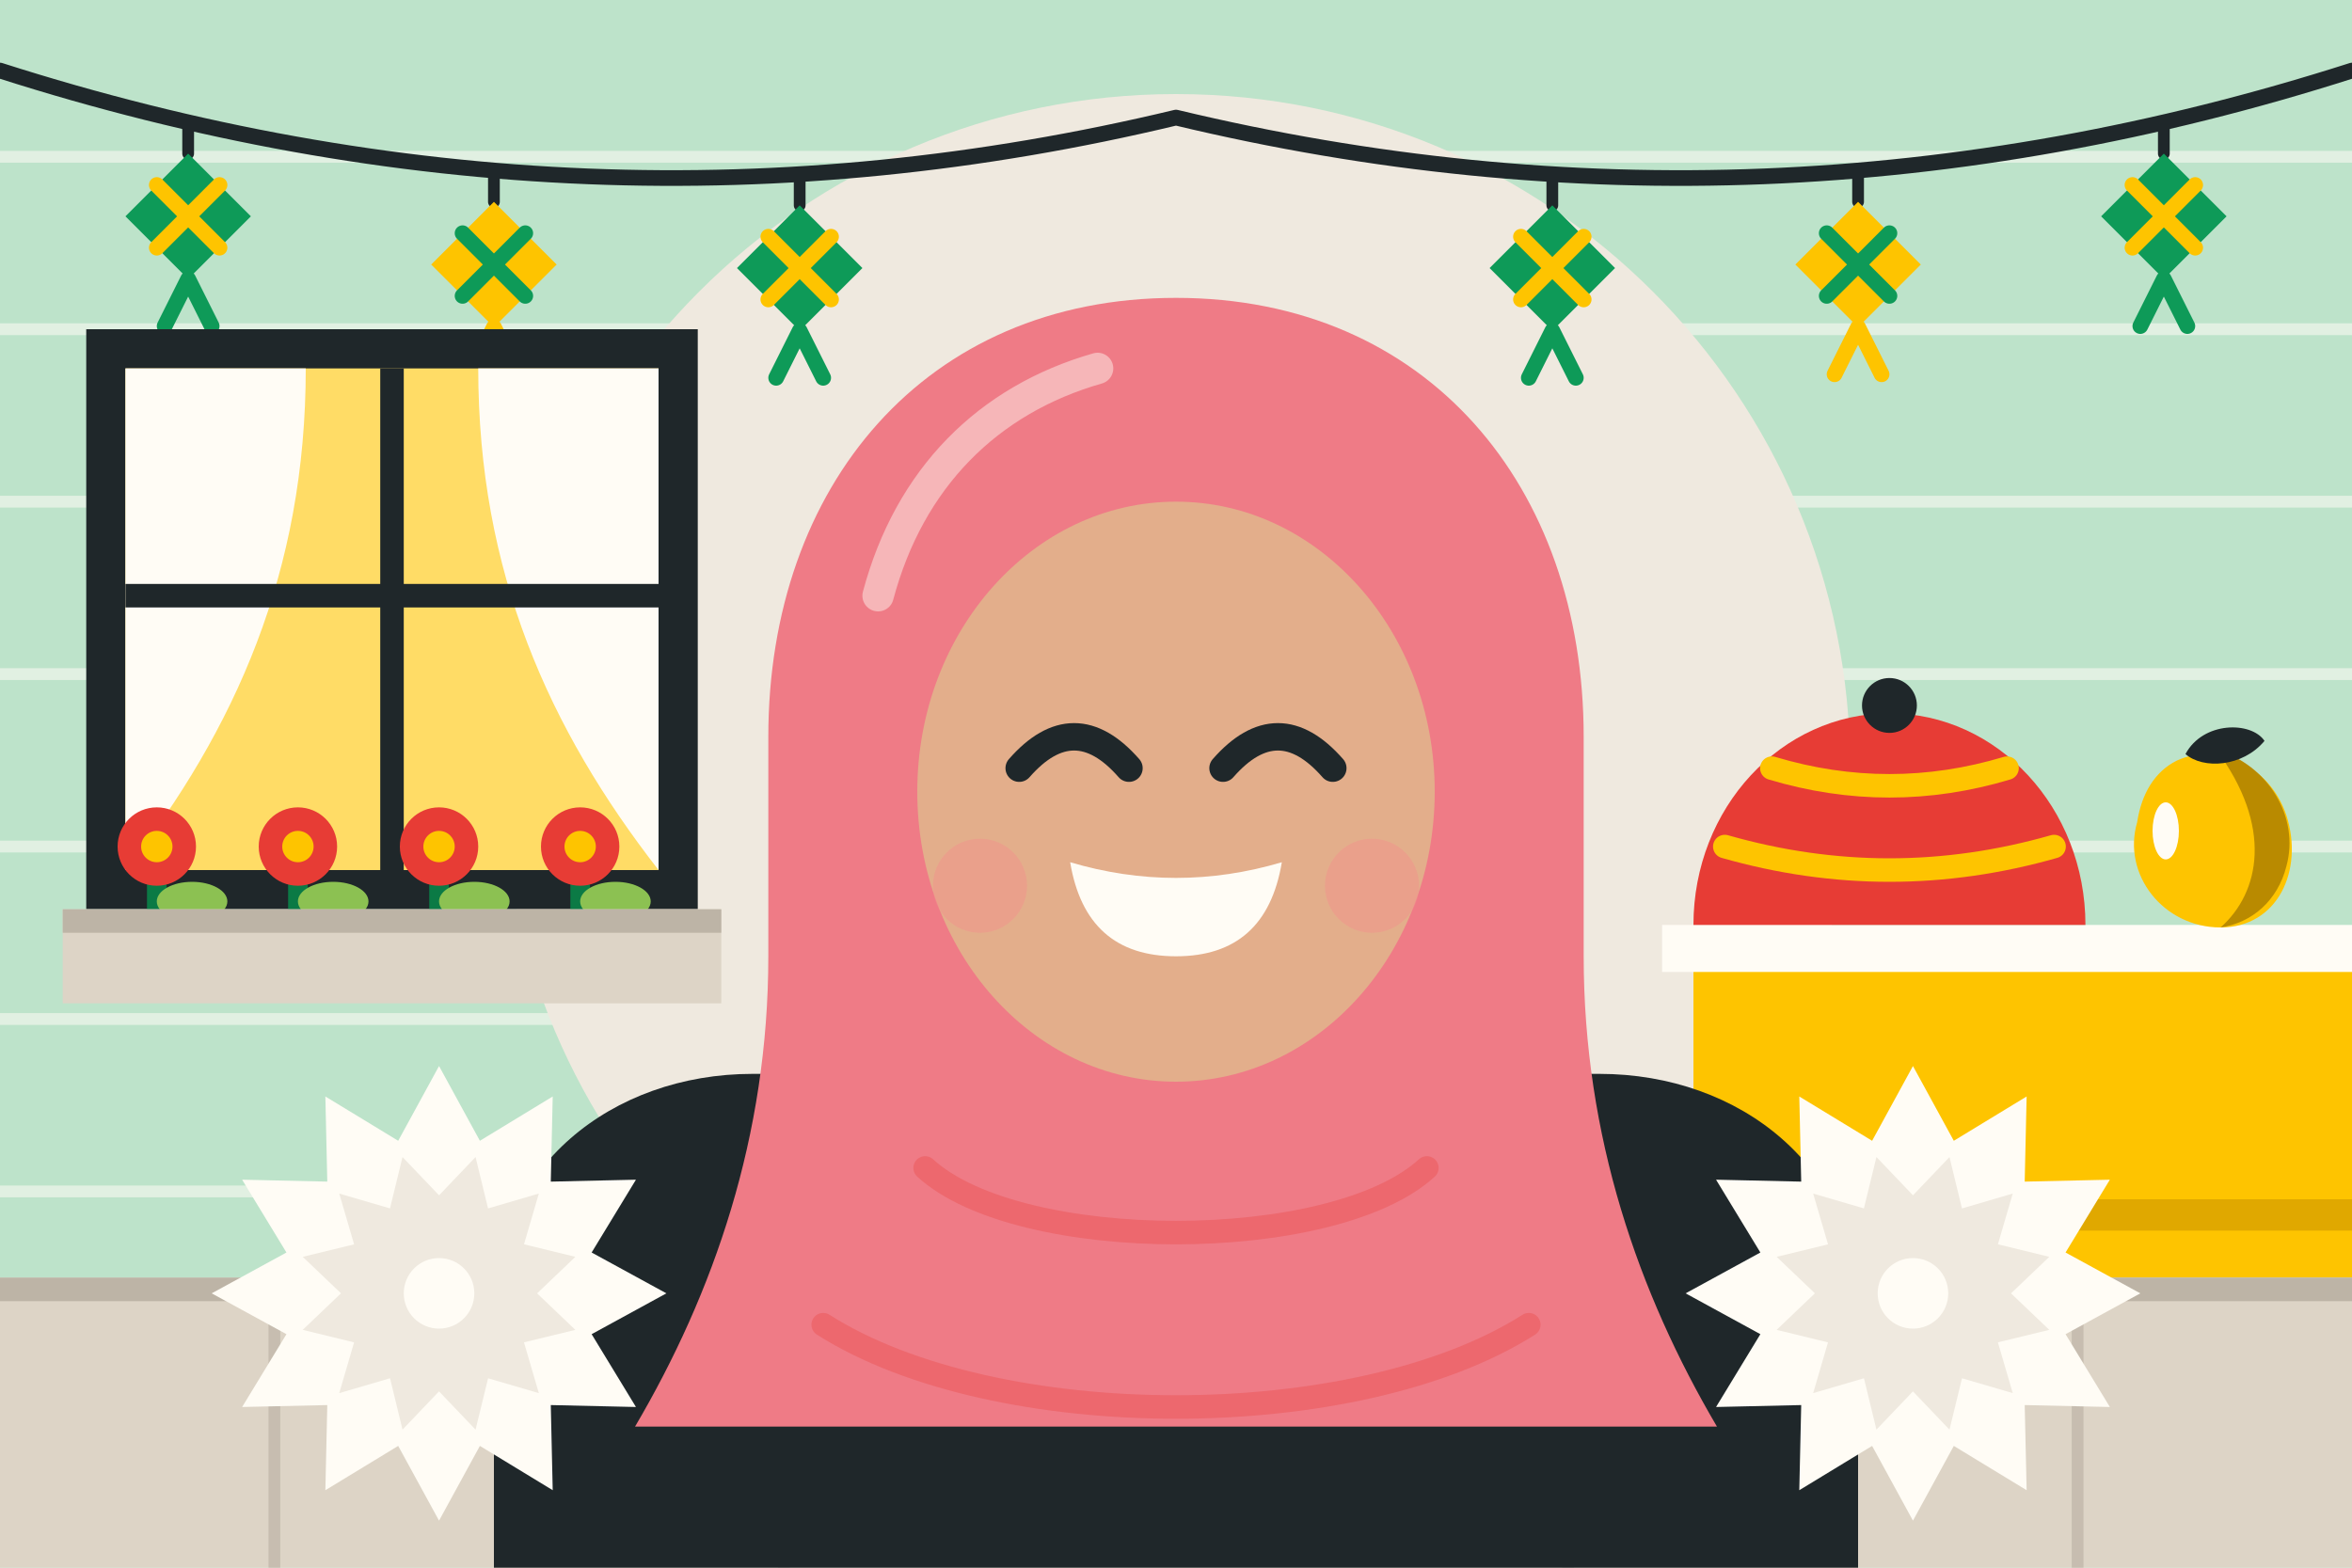
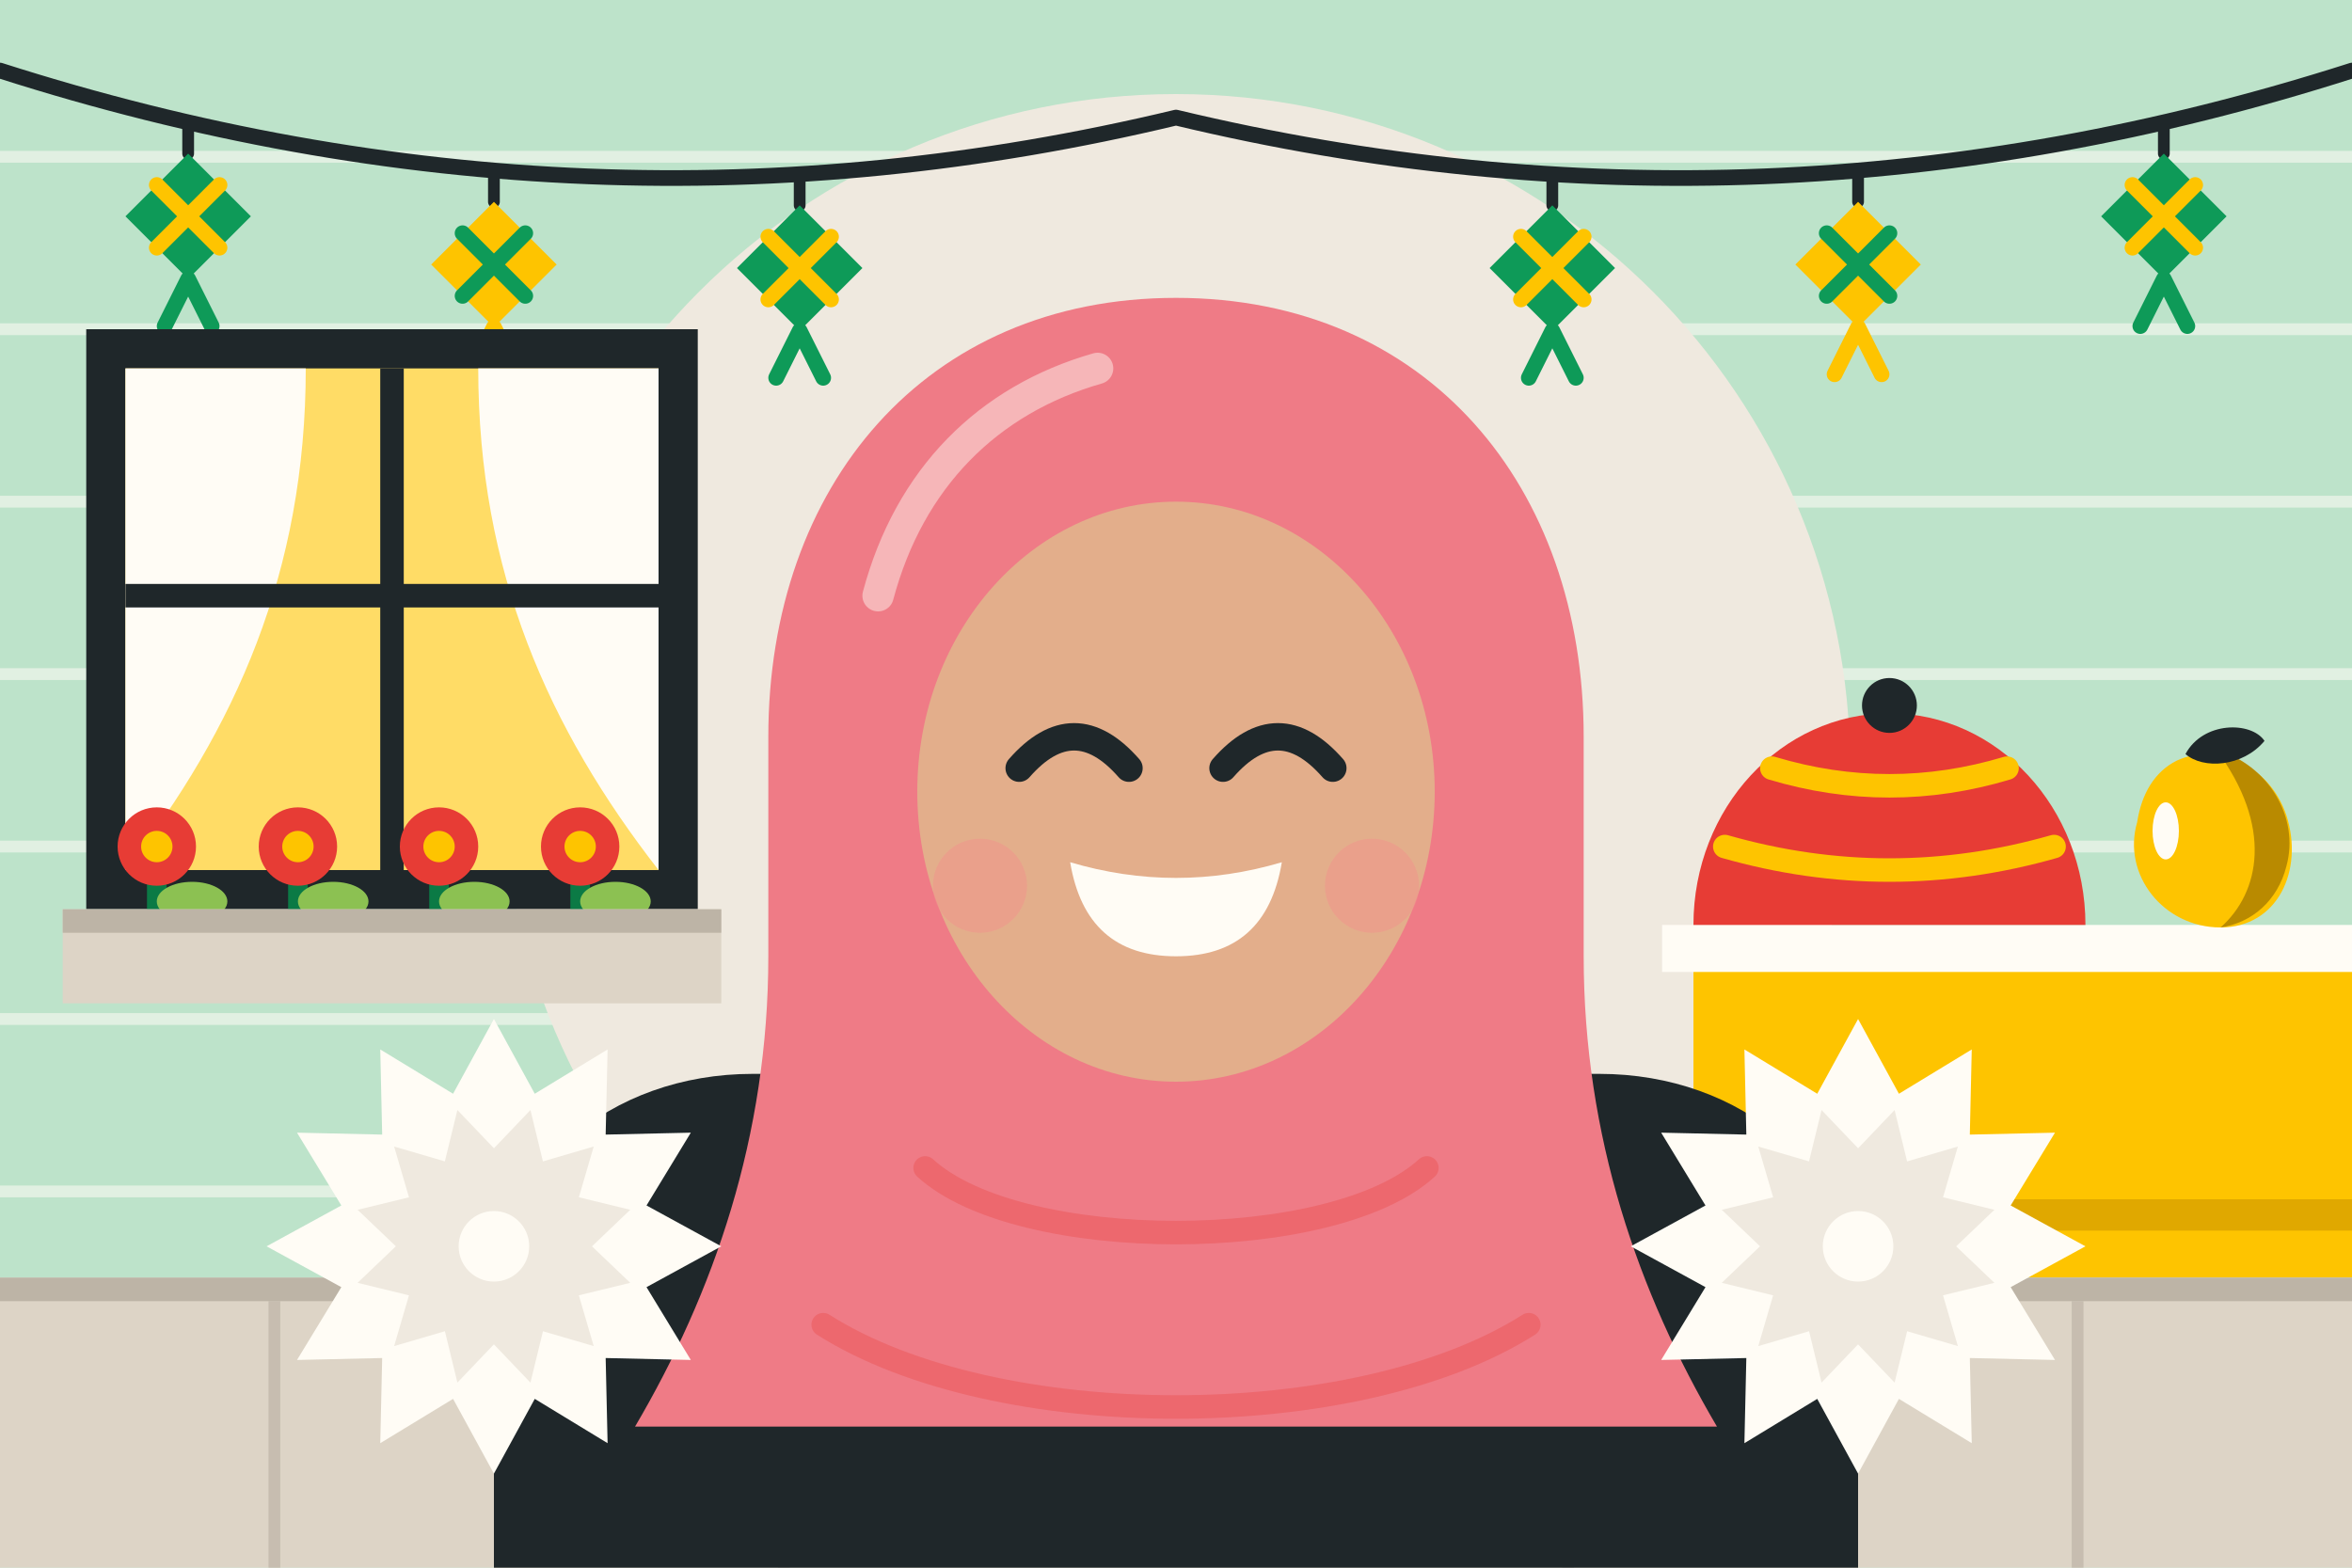
<svg xmlns="http://www.w3.org/2000/svg" viewBox="0 0 600 400">
  <rect x="0" y="0" width="600" height="400" fill="#fffcf5" />
  <rect x="0" y="0" width="600" height="400" fill="#7cc9a0" opacity="0.5" />
  <path d="M0 40H600M0 84H600M0 128H600M0 172H600M0 216H600M0 260H600M0 304H600" fill="none" stroke="#fffcf5" stroke-width="3" stroke-linecap="butt" stroke-linejoin="round" opacity="0.55" />
  <circle cx="300" cy="196" r="172" fill="#efe9df" />
  <path d="M0 18Q150 66 300 30Q450 66 600 18" fill="none" stroke="#1f272a" stroke-width="4" stroke-linecap="round" stroke-linejoin="round" />
  <path d="M48.0 31.2v8" fill="none" stroke="#1f272a" stroke-width="3" stroke-linecap="round" stroke-linejoin="round" />
  <path d="M48.0 39.2l16 16-16 16-16-16z" fill="#0e9a58" />
  <path d="M40.0 47.2l16 16M56.0 47.2l-16 16" fill="none" stroke="#fec400" stroke-width="4" stroke-linecap="round" stroke-linejoin="round" />
  <path d="M48.0 71.2l-6 12M48.0 71.2l6 12" fill="none" stroke="#0e9a58" stroke-width="4" stroke-linecap="round" stroke-linejoin="round" />
  <path d="M552.0 31.2v8" fill="none" stroke="#1f272a" stroke-width="3" stroke-linecap="round" stroke-linejoin="round" />
  <path d="M552.0 39.2l16 16-16 16-16-16z" fill="#0e9a58" />
  <path d="M544.0 47.2l16 16M560.0 47.2l-16 16" fill="none" stroke="#fec400" stroke-width="4" stroke-linecap="round" stroke-linejoin="round" />
  <path d="M552.0 71.2l-6 12M552.0 71.2l6 12" fill="none" stroke="#0e9a58" stroke-width="4" stroke-linecap="round" stroke-linejoin="round" />
  <path d="M126.0 43.5v8" fill="none" stroke="#1f272a" stroke-width="3" stroke-linecap="round" stroke-linejoin="round" />
  <path d="M126.0 51.5l16 16-16 16-16-16z" fill="#fec400" />
  <path d="M118.0 59.5l16 16M134.0 59.5l-16 16" fill="none" stroke="#0e9a58" stroke-width="4" stroke-linecap="round" stroke-linejoin="round" />
  <path d="M126.0 83.5l-6 12M126.0 83.5l6 12" fill="none" stroke="#fec400" stroke-width="4" stroke-linecap="round" stroke-linejoin="round" />
  <path d="M474.0 43.5v8" fill="none" stroke="#1f272a" stroke-width="3" stroke-linecap="round" stroke-linejoin="round" />
  <path d="M474.0 51.5l16 16-16 16-16-16z" fill="#fec400" />
  <path d="M466.0 59.5l16 16M482.0 59.5l-16 16" fill="none" stroke="#0e9a58" stroke-width="4" stroke-linecap="round" stroke-linejoin="round" />
  <path d="M474.0 83.5l-6 12M474.0 83.5l6 12" fill="none" stroke="#fec400" stroke-width="4" stroke-linecap="round" stroke-linejoin="round" />
  <path d="M204.0 44.4v8" fill="none" stroke="#1f272a" stroke-width="3" stroke-linecap="round" stroke-linejoin="round" />
  <path d="M204.0 52.4l16 16-16 16-16-16z" fill="#0e9a58" />
  <path d="M196.0 60.4l16 16M212.0 60.4l-16 16" fill="none" stroke="#fec400" stroke-width="4" stroke-linecap="round" stroke-linejoin="round" />
  <path d="M204.0 84.4l-6 12M204.0 84.4l6 12" fill="none" stroke="#0e9a58" stroke-width="4" stroke-linecap="round" stroke-linejoin="round" />
  <path d="M396.0 44.4v8" fill="none" stroke="#1f272a" stroke-width="3" stroke-linecap="round" stroke-linejoin="round" />
  <path d="M396.0 52.4l16 16-16 16-16-16z" fill="#0e9a58" />
  <path d="M388.0 60.4l16 16M404.0 60.4l-16 16" fill="none" stroke="#fec400" stroke-width="4" stroke-linecap="round" stroke-linejoin="round" />
  <path d="M396.0 84.4l-6 12M396.0 84.4l6 12" fill="none" stroke="#0e9a58" stroke-width="4" stroke-linecap="round" stroke-linejoin="round" />
  <rect x="22" y="84" width="156" height="148" fill="#1f272a" />
  <rect x="32" y="94" width="136" height="128" fill="#ffdc66" />
  <path d="M32 94h46c0 52-18 92-46 128z" fill="#fffcf5" />
  <path d="M168 94h-46c0 52 18 92 46 128z" fill="#fffcf5" />
  <path d="M100 94v128M32 152h136" fill="none" stroke="#1f272a" stroke-width="6" stroke-linecap="butt" stroke-linejoin="round" />
  <path d="M40 236v-14" fill="none" stroke="#0b7a45" stroke-width="5" stroke-linecap="round" stroke-linejoin="round" />
  <ellipse cx="49" cy="230" rx="9" ry="5" fill="#8cc152" />
  <circle cx="40" cy="216" r="10" fill="#e73c35" />
  <circle cx="40" cy="216" r="4" fill="#fec400" />
  <path d="M76 236v-14" fill="none" stroke="#0b7a45" stroke-width="5" stroke-linecap="round" stroke-linejoin="round" />
  <ellipse cx="85" cy="230" rx="9" ry="5" fill="#8cc152" />
  <circle cx="76" cy="216" r="10" fill="#e73c35" />
  <circle cx="76" cy="216" r="4" fill="#fec400" />
  <path d="M112 236v-14" fill="none" stroke="#0b7a45" stroke-width="5" stroke-linecap="round" stroke-linejoin="round" />
  <ellipse cx="121" cy="230" rx="9" ry="5" fill="#8cc152" />
  <circle cx="112" cy="216" r="10" fill="#e73c35" />
  <circle cx="112" cy="216" r="4" fill="#fec400" />
  <path d="M148 236v-14" fill="none" stroke="#0b7a45" stroke-width="5" stroke-linecap="round" stroke-linejoin="round" />
  <ellipse cx="157" cy="230" rx="9" ry="5" fill="#8cc152" />
  <circle cx="148" cy="216" r="10" fill="#e73c35" />
  <circle cx="148" cy="216" r="4" fill="#fec400" />
  <rect x="16" y="232" width="168" height="24" fill="#ddd4c6" />
  <rect x="16" y="232" width="168" height="6" fill="#bdb4a6" />
  <rect x="432" y="244" width="168" height="82" fill="#fec400" />
  <rect x="432" y="306" width="168" height="8" fill="#e0a800" />
  <rect x="424" y="236" width="176" height="12" fill="#fffcf5" />
  <path d="M432 236a50 54 0 01100 0z" fill="#e73c35" />
  <path d="M440 216q42 12 84 0M452 196q30 9 60 0" fill="none" stroke="#fec400" stroke-width="6" stroke-linecap="round" stroke-linejoin="round" />
  <circle cx="482" cy="180" r="7" fill="#1f272a" />
  <g transform="translate(534 184) scale(1.75)">
    <path d="M20 46C13 70 32 94 58 94C84 94 96 68 88 43C80 19 55 10 38 18C28 23 22 33 20 46Z" fill="#fec400" transform="scale(0.32)" />
    <path d="M56 13C80 20 94 44 88 66C84 82 72 92 58 94C76 78 82 48 56 13Z" fill="#b98a00" transform="scale(0.32)" />
    <ellipse cx="33" cy="50" rx="6" ry="13" fill="#fffcf5" transform="scale(0.32)" />
    <path d="M42 15C50 0 72 0 78 9C68 21 50 22 42 15Z" fill="#1f272a" transform="scale(0.32)" />
  </g>
  <rect x="0" y="326" width="600" height="74" fill="#ddd4c6" />
  <rect x="0" y="326" width="600" height="6" fill="#bdb4a6" opacity="1" />
  <path d="M70 332V400M200 332V400M400 332V400M530 332V400" fill="none" stroke="#bdb4a6" stroke-width="3" stroke-linecap="butt" stroke-linejoin="round" opacity="0.7" />
  <path d="M126 400v-66c0-36 30-60 66-60h216c36 0 66 24 66 60v66z" fill="#1f272a" />
  <path d="M300 76c-64 0-104 48-104 112v56c0 46-14 86-34 120h276c-20-34-34-74-34-120v-56c0-64-40-112-104-112z" fill="#ef7b86" />
  <path d="M236 298c24 22 104 22 128 0M210 338c44 28 136 28 180 0" fill="none" stroke="#e73c35" stroke-width="6" stroke-linecap="round" stroke-linejoin="round" opacity="0.3" />
  <path d="M224 152c8-30 28-50 56-58" fill="none" stroke="#fffcf5" stroke-width="8" stroke-linecap="round" stroke-linejoin="round" opacity="0.45" />
  <ellipse cx="300" cy="202" rx="66" ry="74" fill="#e3ae8b" />
  <circle cx="250" cy="226" r="12" fill="#f2918c" opacity="0.5" />
  <circle cx="350" cy="226" r="12" fill="#f2918c" opacity="0.5" />
  <path d="M260 196q14-16 28 0M312 196q14-16 28 0" fill="none" stroke="#1f272a" stroke-width="7" stroke-linecap="round" stroke-linejoin="round" />
  <path d="M273 220q27 8 54 0q-4 24-27 24t-27-24z" fill="#fffcf5" />
-   <g transform="translate(112 330) scale(0.4915) translate(-410 -100)">
+   <g transform="translate(126 318) scale(0.4915) translate(-410 -100)">
    <path d="M410 -18L431.2 20.8L469 -2.2L468 42L512.2 41L489.2 78.8L528 100L489.2 121.2L512.2 159L468 158L469 202.2L431.2 179.2L410 218L388.8 179.2L351 202.2L352 158L307.8 159L330.8 121.2L292 100L330.8 78.8L307.8 41L352 42L351 -2.2L388.8 20.8Z" fill="#fffcf5" />
  </g>
-   <g transform="rotate(15 112 330)">
-     <g transform="translate(112 330) scale(0.3051) translate(-410 -100)">
+   <g transform="rotate(15 126 318)">
+     <g transform="translate(126 318) scale(0.3051) translate(-410 -100)">
      <path d="M410 -18L431.2 20.8L469 -2.2L468 42L512.2 41L489.2 78.8L528 100L489.2 121.2L512.2 159L468 158L469 202.2L431.2 179.2L410 218L388.8 179.2L351 202.2L352 158L307.8 159L330.8 121.2L292 100L330.8 78.8L307.8 41L352 42L351 -2.2L388.8 20.8Z" fill="#efe9df" />
    </g>
  </g>
-   <circle cx="112" cy="330" r="9" fill="#fffcf5" />
-   <g transform="translate(488 330) scale(0.4915) translate(-410 -100)">
+   <circle cx="126" cy="318" r="9" fill="#fffcf5" />
+   <g transform="translate(474 318) scale(0.4915) translate(-410 -100)">
    <path d="M410 -18L431.2 20.8L469 -2.2L468 42L512.2 41L489.2 78.8L528 100L489.2 121.2L512.2 159L468 158L469 202.2L431.2 179.2L410 218L388.8 179.2L351 202.2L352 158L307.8 159L330.8 121.2L292 100L330.8 78.8L307.8 41L352 42L351 -2.2L388.8 20.8Z" fill="#fffcf5" />
  </g>
-   <g transform="rotate(15 488 330)">
-     <g transform="translate(488 330) scale(0.3051) translate(-410 -100)">
+   <g transform="rotate(15 474 318)">
+     <g transform="translate(474 318) scale(0.3051) translate(-410 -100)">
      <path d="M410 -18L431.2 20.8L469 -2.2L468 42L512.2 41L489.2 78.8L528 100L489.2 121.2L512.2 159L468 158L469 202.2L431.2 179.2L410 218L388.8 179.2L351 202.2L352 158L307.8 159L330.8 121.2L292 100L330.8 78.8L307.8 41L352 42L351 -2.2L388.8 20.8Z" fill="#efe9df" />
    </g>
  </g>
-   <circle cx="488" cy="330" r="9" fill="#fffcf5" />
+   <circle cx="474" cy="318" r="9" fill="#fffcf5" />
</svg>
